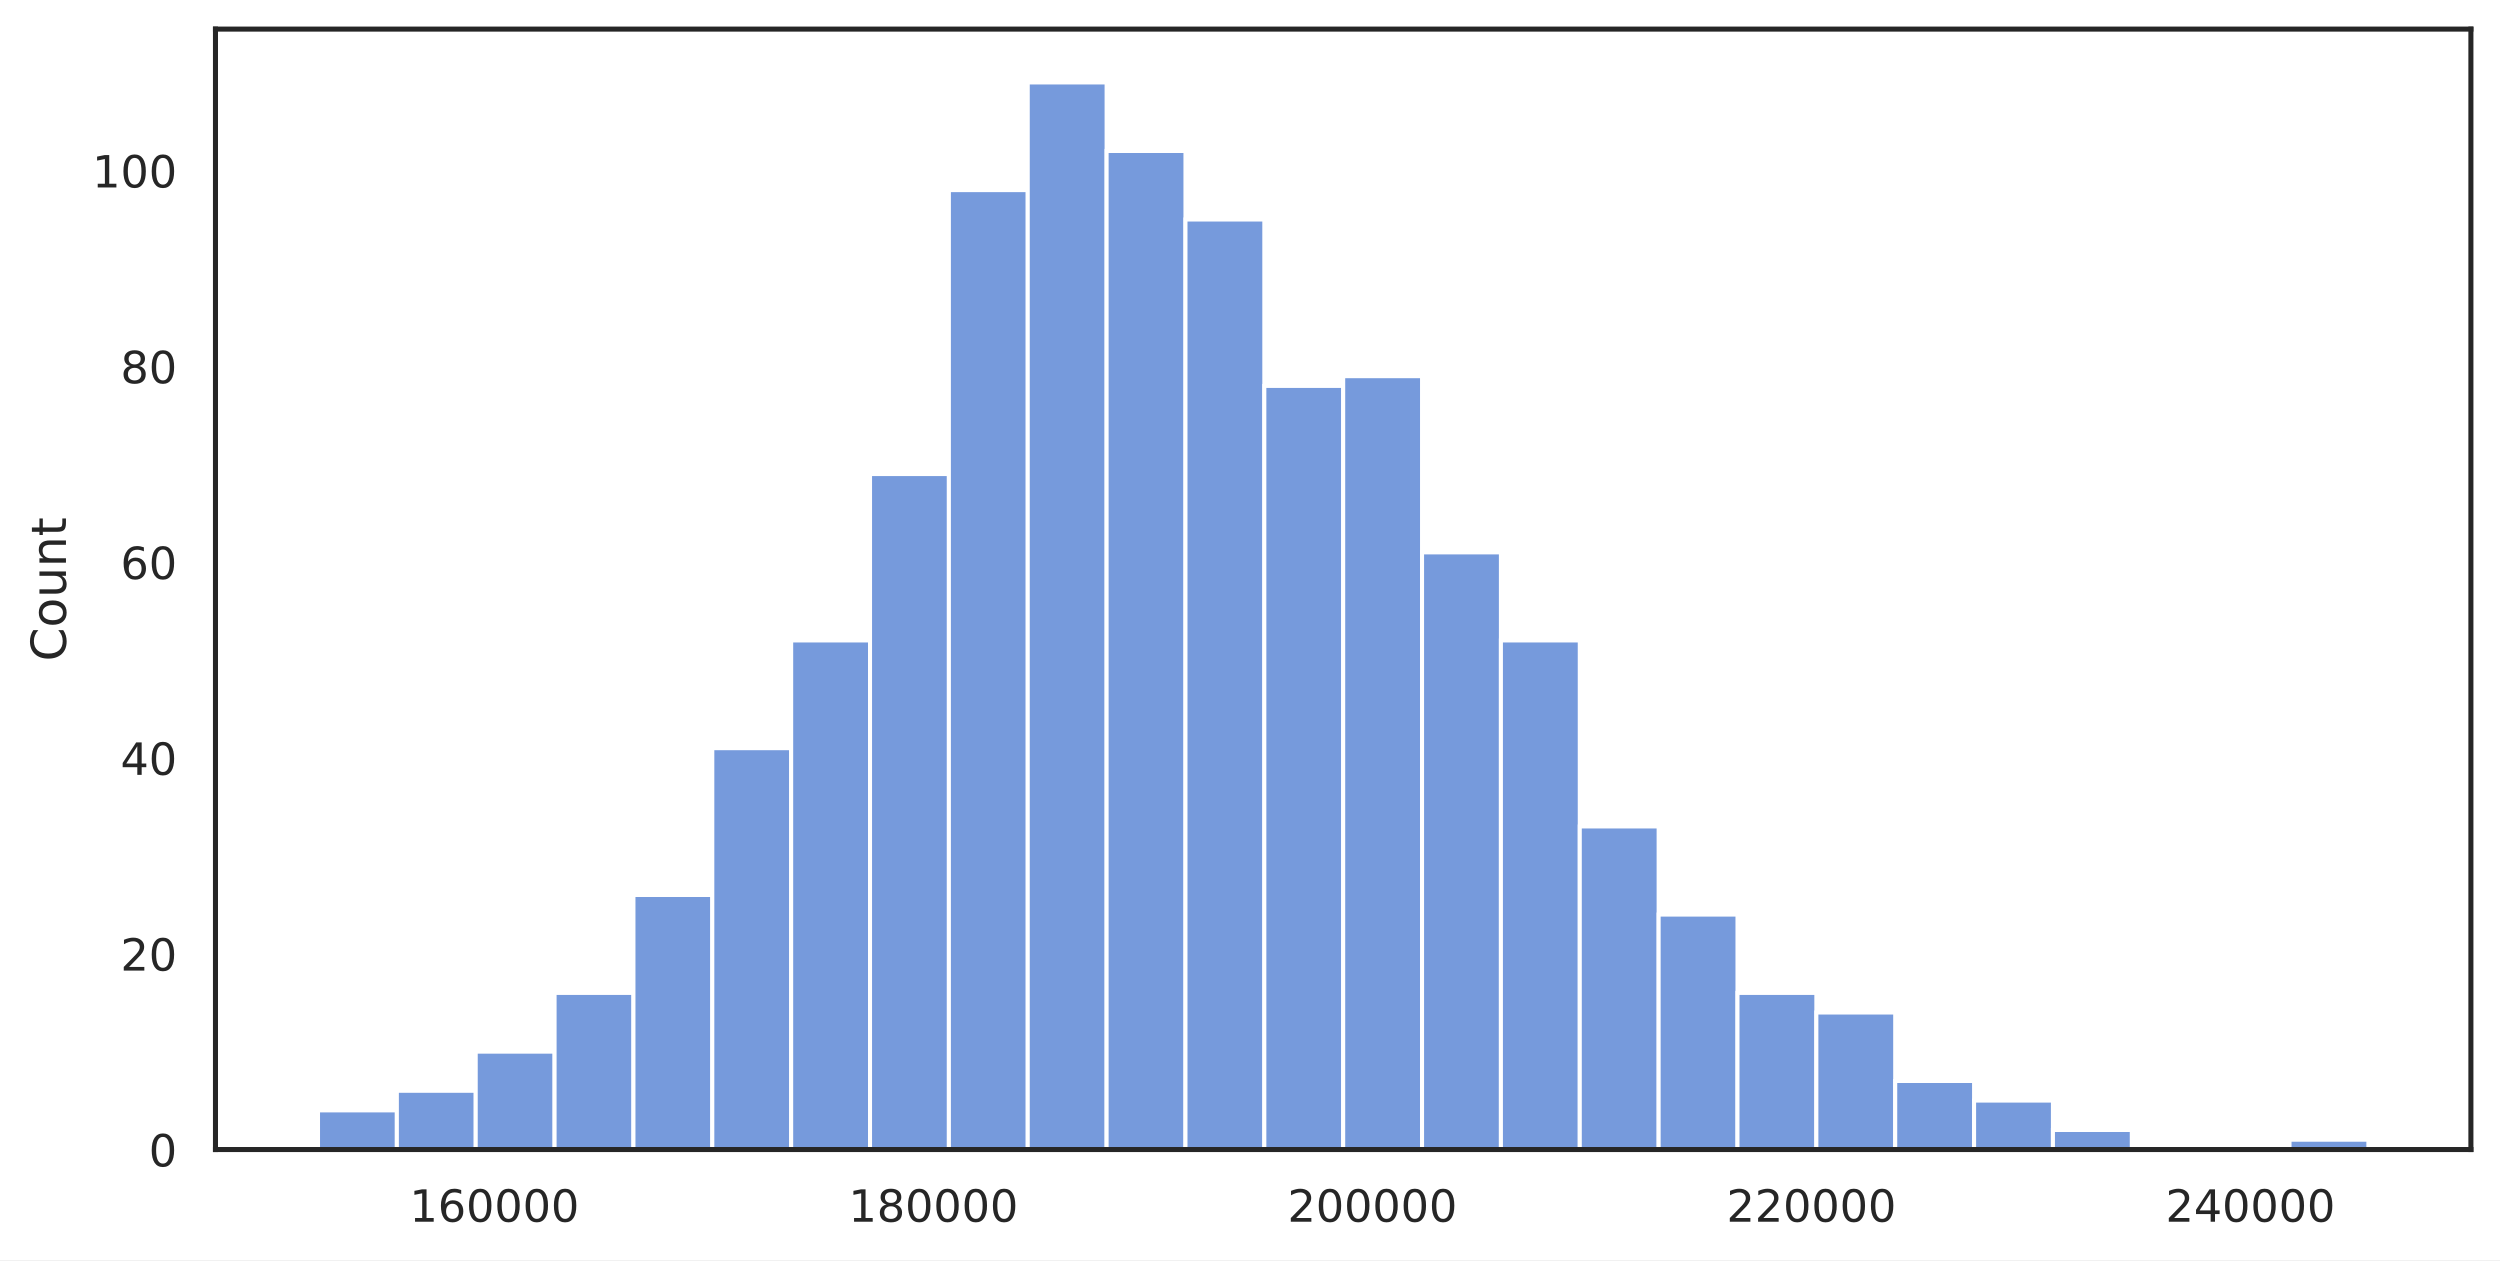
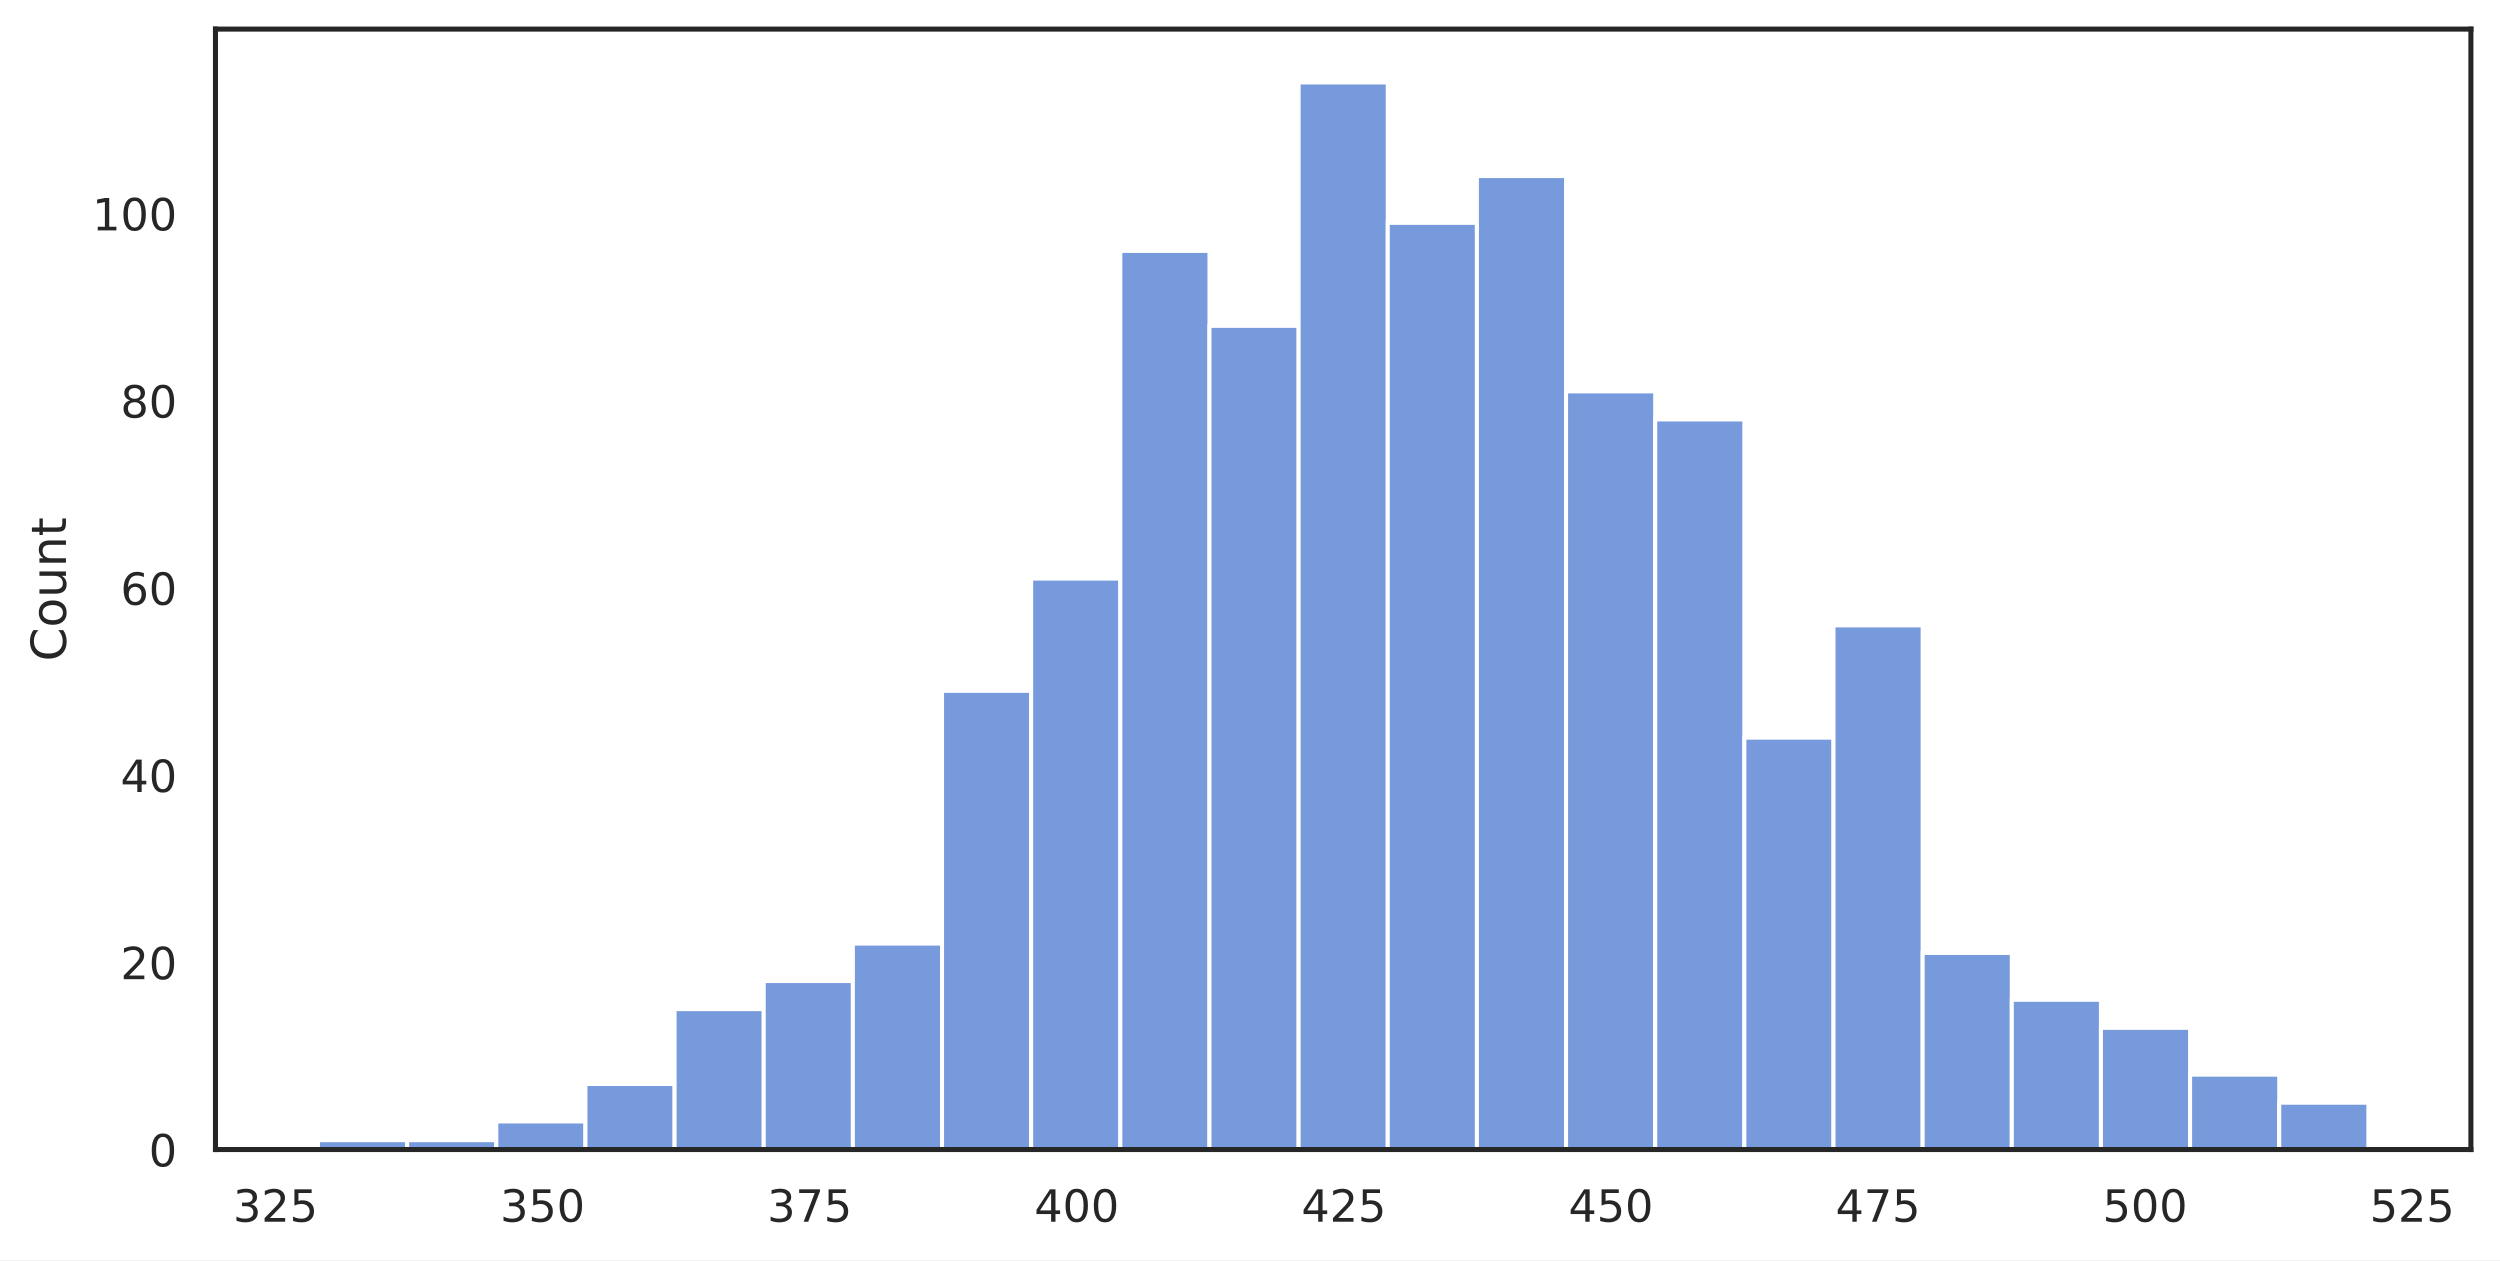
<svg xmlns="http://www.w3.org/2000/svg" xmlns:xlink="http://www.w3.org/1999/xlink" width="618.51pt" height="311.746pt" viewBox="0 0 618.51 311.746" version="1.1">
  <defs>
    <style type="text/css">*{stroke-linejoin: round; stroke-linecap: butt}</style>
  </defs>
  <g id="figure_1">
    <g id="patch_1">
      <path d="M 0 311.746  L 618.51 311.746  L 618.51 0  L 0 0  z " style="fill: #ffffff" />
    </g>
    <g id="axes_1">
      <g id="patch_2">
        <path d="M 53.31 284.4  L 611.31 284.4  L 611.31 7.2  L 53.31 7.2  z " style="fill: #ffffff" />
      </g>
      <g id="matplotlib.axis_1">
        <g id="xtick_1">
          <g id="text_1">
-             <g style="fill: #262626" transform="translate(101.3177 302.2583) scale(0.11 -0.11)">
-               <defs>
-                 <path id="DejaVuSans-31" d="M 794 531  L 1825 531  L 1825 4091  L 703 3866  L 703 4441  L 1819 4666  L 2450 4666  L 2450 531  L 3481 531  L 3481 0  L 794 0  L 794 531  z " transform="scale(0.015625)" />
-                 <path id="DejaVuSans-36" d="M 2113 2584  Q 1688 2584 1439 2293  Q 1191 2003 1191 1497  Q 1191 994 1439 701  Q 1688 409 2113 409  Q 2538 409 2786 701  Q 3034 994 3034 1497  Q 3034 2003 2786 2293  Q 2538 2584 2113 2584  z M 3366 4563  L 3366 3988  Q 3128 4100 2886 4159  Q 2644 4219 2406 4219  Q 1781 4219 1451 3797  Q 1122 3375 1075 2522  Q 1259 2794 1537 2939  Q 1816 3084 2150 3084  Q 2853 3084 3261 2657  Q 3669 2231 3669 1497  Q 3669 778 3244 343  Q 2819 -91 2113 -91  Q 1303 -91 875 529  Q 447 1150 447 2328  Q 447 3434 972 4092  Q 1497 4750 2381 4750  Q 2619 4750 2861 4703  Q 3103 4656 3366 4563  z " transform="scale(0.015625)" />
-                 <path id="DejaVuSans-30" d="M 2034 4250  Q 1547 4250 1301 3770  Q 1056 3291 1056 2328  Q 1056 1369 1301 889  Q 1547 409 2034 409  Q 2525 409 2770 889  Q 3016 1369 3016 2328  Q 3016 3291 2770 3770  Q 2525 4250 2034 4250  z M 2034 4750  Q 2819 4750 3233 4129  Q 3647 3509 3647 2328  Q 3647 1150 3233 529  Q 2819 -91 2034 -91  Q 1250 -91 836 529  Q 422 1150 422 2328  Q 422 3509 836 4129  Q 1250 4750 2034 4750  z " transform="scale(0.015625)" />
-               </defs>
-               <use xlink:href="#DejaVuSans-31" />
-               <use xlink:href="#DejaVuSans-36" transform="translate(63.62305 0)" />
-               <use xlink:href="#DejaVuSans-30" transform="translate(127.2461 0)" />
-               <use xlink:href="#DejaVuSans-30" transform="translate(190.8691 0)" />
-               <use xlink:href="#DejaVuSans-30" transform="translate(254.4922 0)" />
-               <use xlink:href="#DejaVuSans-30" transform="translate(318.1152 0)" />
+             <g style="fill: #262626" transform="translate(57.65579 302.2583) scale(0.11 -0.11)">
+               <defs>
+                 <path id="DejaVuSans-33" d="M 2597 2516  Q 3050 2419 3304 2112  Q 3559 1806 3559 1356  Q 3559 666 3084 287  Q 2609 -91 1734 -91  Q 1441 -91 1130 -33  Q 819 25 488 141  L 488 750  Q 750 597 1062 519  Q 1375 441 1716 441  Q 2309 441 2620 675  Q 2931 909 2931 1356  Q 2931 1769 2642 2001  Q 2353 2234 1838 2234  L 1294 2234  L 1294 2753  L 1863 2753  Q 2328 2753 2575 2939  Q 2822 3125 2822 3475  Q 2822 3834 2567 4026  Q 2313 4219 1838 4219  Q 1578 4219 1281 4162  Q 984 4106 628 3988  L 628 4550  Q 988 4650 1302 4700  Q 1616 4750 1894 4750  Q 2613 4750 3031 4423  Q 3450 4097 3450 3541  Q 3450 3153 3228 2886  Q 3006 2619 2597 2516  z " transform="scale(0.015625)" />
+                 <path id="DejaVuSans-32" d="M 1228 531  L 3431 531  L 3431 0  L 469 0  L 469 531  Q 828 903 1448 1529  Q 2069 2156 2228 2338  Q 2531 2678 2651 2914  Q 2772 3150 2772 3378  Q 2772 3750 2511 3984  Q 2250 4219 1831 4219  Q 1534 4219 1204 4116  Q 875 4013 500 3803  L 500 4441  Q 881 4594 1212 4672  Q 1544 4750 1819 4750  Q 2544 4750 2975 4387  Q 3406 4025 3406 3419  Q 3406 3131 3298 2873  Q 3191 2616 2906 2266  Q 2828 2175 2409 1742  Q 1991 1309 1228 531  z " transform="scale(0.015625)" />
+                 <path id="DejaVuSans-35" d="M 691 4666  L 3169 4666  L 3169 4134  L 1269 4134  L 1269 2991  Q 1406 3038 1543 3061  Q 1681 3084 1819 3084  Q 2600 3084 3056 2656  Q 3513 2228 3513 1497  Q 3513 744 3044 326  Q 2575 -91 1722 -91  Q 1428 -91 1123 -41  Q 819 9 494 109  L 494 744  Q 775 591 1075 516  Q 1375 441 1709 441  Q 2250 441 2565 725  Q 2881 1009 2881 1497  Q 2881 1984 2565 2268  Q 2250 2553 1709 2553  Q 1456 2553 1204 2497  Q 953 2441 691 2322  L 691 4666  z " transform="scale(0.015625)" />
+               </defs>
+               <use xlink:href="#DejaVuSans-33" />
+               <use xlink:href="#DejaVuSans-32" transform="translate(63.62305 0)" />
+               <use xlink:href="#DejaVuSans-35" transform="translate(127.2461 0)" />
            </g>
          </g>
        </g>
        <g id="xtick_2">
          <g id="text_2">
-             <g style="fill: #262626" transform="translate(209.9298 302.2583) scale(0.11 -0.11)">
-               <defs>
-                 <path id="DejaVuSans-38" d="M 2034 2216  Q 1584 2216 1326 1975  Q 1069 1734 1069 1313  Q 1069 891 1326 650  Q 1584 409 2034 409  Q 2484 409 2743 651  Q 3003 894 3003 1313  Q 3003 1734 2745 1975  Q 2488 2216 2034 2216  z M 1403 2484  Q 997 2584 770 2862  Q 544 3141 544 3541  Q 544 4100 942 4425  Q 1341 4750 2034 4750  Q 2731 4750 3128 4425  Q 3525 4100 3525 3541  Q 3525 3141 3298 2862  Q 3072 2584 2669 2484  Q 3125 2378 3379 2068  Q 3634 1759 3634 1313  Q 3634 634 3220 271  Q 2806 -91 2034 -91  Q 1263 -91 848 271  Q 434 634 434 1313  Q 434 1759 690 2068  Q 947 2378 1403 2484  z M 1172 3481  Q 1172 3119 1398 2916  Q 1625 2713 2034 2713  Q 2441 2713 2670 2916  Q 2900 3119 2900 3481  Q 2900 3844 2670 4047  Q 2441 4250 2034 4250  Q 1625 4250 1398 4047  Q 1172 3844 1172 3481  z " transform="scale(0.015625)" />
-               </defs>
-               <use xlink:href="#DejaVuSans-31" />
-               <use xlink:href="#DejaVuSans-38" transform="translate(63.62305 0)" />
-               <use xlink:href="#DejaVuSans-30" transform="translate(127.2461 0)" />
-               <use xlink:href="#DejaVuSans-30" transform="translate(190.8691 0)" />
-               <use xlink:href="#DejaVuSans-30" transform="translate(254.4922 0)" />
-               <use xlink:href="#DejaVuSans-30" transform="translate(318.1152 0)" />
+             <g style="fill: #262626" transform="translate(123.7345 302.2583) scale(0.11 -0.11)">
+               <defs>
+                 <path id="DejaVuSans-30" d="M 2034 4250  Q 1547 4250 1301 3770  Q 1056 3291 1056 2328  Q 1056 1369 1301 889  Q 1547 409 2034 409  Q 2525 409 2770 889  Q 3016 1369 3016 2328  Q 3016 3291 2770 3770  Q 2525 4250 2034 4250  z M 2034 4750  Q 2819 4750 3233 4129  Q 3647 3509 3647 2328  Q 3647 1150 3233 529  Q 2819 -91 2034 -91  Q 1250 -91 836 529  Q 422 1150 422 2328  Q 422 3509 836 4129  Q 1250 4750 2034 4750  z " transform="scale(0.015625)" />
+               </defs>
+               <use xlink:href="#DejaVuSans-33" />
+               <use xlink:href="#DejaVuSans-35" transform="translate(63.62305 0)" />
+               <use xlink:href="#DejaVuSans-30" transform="translate(127.2461 0)" />
            </g>
          </g>
        </g>
        <g id="xtick_3">
          <g id="text_3">
-             <g style="fill: #262626" transform="translate(318.5419 302.2583) scale(0.11 -0.11)">
-               <defs>
-                 <path id="DejaVuSans-32" d="M 1228 531  L 3431 531  L 3431 0  L 469 0  L 469 531  Q 828 903 1448 1529  Q 2069 2156 2228 2338  Q 2531 2678 2651 2914  Q 2772 3150 2772 3378  Q 2772 3750 2511 3984  Q 2250 4219 1831 4219  Q 1534 4219 1204 4116  Q 875 4013 500 3803  L 500 4441  Q 881 4594 1212 4672  Q 1544 4750 1819 4750  Q 2544 4750 2975 4387  Q 3406 4025 3406 3419  Q 3406 3131 3298 2873  Q 3191 2616 2906 2266  Q 2828 2175 2409 1742  Q 1991 1309 1228 531  z " transform="scale(0.015625)" />
-               </defs>
-               <use xlink:href="#DejaVuSans-32" />
-               <use xlink:href="#DejaVuSans-30" transform="translate(63.62305 0)" />
-               <use xlink:href="#DejaVuSans-30" transform="translate(127.2461 0)" />
-               <use xlink:href="#DejaVuSans-30" transform="translate(190.8691 0)" />
-               <use xlink:href="#DejaVuSans-30" transform="translate(254.4922 0)" />
-               <use xlink:href="#DejaVuSans-30" transform="translate(318.1152 0)" />
+             <g style="fill: #262626" transform="translate(189.8131 302.2583) scale(0.11 -0.11)">
+               <defs>
+                 <path id="DejaVuSans-37" d="M 525 4666  L 3525 4666  L 3525 4397  L 1831 0  L 1172 0  L 2766 4134  L 525 4134  L 525 4666  z " transform="scale(0.015625)" />
+               </defs>
+               <use xlink:href="#DejaVuSans-33" />
+               <use xlink:href="#DejaVuSans-37" transform="translate(63.62305 0)" />
+               <use xlink:href="#DejaVuSans-35" transform="translate(127.2461 0)" />
            </g>
          </g>
        </g>
        <g id="xtick_4">
          <g id="text_4">
-             <g style="fill: #262626" transform="translate(427.154 302.2583) scale(0.11 -0.11)">
-               <use xlink:href="#DejaVuSans-32" />
-               <use xlink:href="#DejaVuSans-32" transform="translate(63.62305 0)" />
-               <use xlink:href="#DejaVuSans-30" transform="translate(127.2461 0)" />
-               <use xlink:href="#DejaVuSans-30" transform="translate(190.8691 0)" />
-               <use xlink:href="#DejaVuSans-30" transform="translate(254.4922 0)" />
-               <use xlink:href="#DejaVuSans-30" transform="translate(318.1152 0)" />
+             <g style="fill: #262626" transform="translate(255.8918 302.2583) scale(0.11 -0.11)">
+               <defs>
+                 <path id="DejaVuSans-34" d="M 2419 4116  L 825 1625  L 2419 1625  L 2419 4116  z M 2253 4666  L 3047 4666  L 3047 1625  L 3713 1625  L 3713 1100  L 3047 1100  L 3047 0  L 2419 0  L 2419 1100  L 313 1100  L 313 1709  L 2253 4666  z " transform="scale(0.015625)" />
+               </defs>
+               <use xlink:href="#DejaVuSans-34" />
+               <use xlink:href="#DejaVuSans-30" transform="translate(63.62305 0)" />
+               <use xlink:href="#DejaVuSans-30" transform="translate(127.2461 0)" />
            </g>
          </g>
        </g>
        <g id="xtick_5">
          <g id="text_5">
-             <g style="fill: #262626" transform="translate(535.766 302.2583) scale(0.11 -0.11)">
-               <defs>
-                 <path id="DejaVuSans-34" d="M 2419 4116  L 825 1625  L 2419 1625  L 2419 4116  z M 2253 4666  L 3047 4666  L 3047 1625  L 3713 1625  L 3713 1100  L 3047 1100  L 3047 0  L 2419 0  L 2419 1100  L 313 1100  L 313 1709  L 2253 4666  z " transform="scale(0.015625)" />
-               </defs>
-               <use xlink:href="#DejaVuSans-32" />
-               <use xlink:href="#DejaVuSans-34" transform="translate(63.62305 0)" />
-               <use xlink:href="#DejaVuSans-30" transform="translate(127.2461 0)" />
-               <use xlink:href="#DejaVuSans-30" transform="translate(190.8691 0)" />
-               <use xlink:href="#DejaVuSans-30" transform="translate(254.4922 0)" />
-               <use xlink:href="#DejaVuSans-30" transform="translate(318.1152 0)" />
+             <g style="fill: #262626" transform="translate(321.9705 302.2583) scale(0.11 -0.11)">
+               <use xlink:href="#DejaVuSans-34" />
+               <use xlink:href="#DejaVuSans-32" transform="translate(63.62305 0)" />
+               <use xlink:href="#DejaVuSans-35" transform="translate(127.2461 0)" />
+             </g>
+           </g>
+         </g>
+         <g id="xtick_6">
+           <g id="text_6">
+             <g style="fill: #262626" transform="translate(388.0491 302.2583) scale(0.11 -0.11)">
+               <use xlink:href="#DejaVuSans-34" />
+               <use xlink:href="#DejaVuSans-35" transform="translate(63.62305 0)" />
+               <use xlink:href="#DejaVuSans-30" transform="translate(127.2461 0)" />
+             </g>
+           </g>
+         </g>
+         <g id="xtick_7">
+           <g id="text_7">
+             <g style="fill: #262626" transform="translate(454.1278 302.2583) scale(0.11 -0.11)">
+               <use xlink:href="#DejaVuSans-34" />
+               <use xlink:href="#DejaVuSans-37" transform="translate(63.62305 0)" />
+               <use xlink:href="#DejaVuSans-35" transform="translate(127.2461 0)" />
+             </g>
+           </g>
+         </g>
+         <g id="xtick_8">
+           <g id="text_8">
+             <g style="fill: #262626" transform="translate(520.2065 302.2583) scale(0.11 -0.11)">
+               <use xlink:href="#DejaVuSans-35" />
+               <use xlink:href="#DejaVuSans-30" transform="translate(63.62305 0)" />
+               <use xlink:href="#DejaVuSans-30" transform="translate(127.2461 0)" />
+             </g>
+           </g>
+         </g>
+         <g id="xtick_9">
+           <g id="text_9">
+             <g style="fill: #262626" transform="translate(586.2851 302.2583) scale(0.11 -0.11)">
+               <use xlink:href="#DejaVuSans-35" />
+               <use xlink:href="#DejaVuSans-32" transform="translate(63.62305 0)" />
+               <use xlink:href="#DejaVuSans-35" transform="translate(127.2461 0)" />
            </g>
          </g>
        </g>
      </g>
      <g id="matplotlib.axis_2">
        <g id="ytick_1">
-           <g id="text_6">
+           <g id="text_10">
            <g style="fill: #262626" transform="translate(36.81125 288.5791) scale(0.11 -0.11)">
              <use xlink:href="#DejaVuSans-30" />
            </g>
          </g>
        </g>
        <g id="ytick_2">
-           <g id="text_7">
-             <g style="fill: #262626" transform="translate(29.8125 240.1388) scale(0.11 -0.11)">
+           <g id="text_11">
+             <g style="fill: #262626" transform="translate(29.8125 242.2634) scale(0.11 -0.11)">
              <use xlink:href="#DejaVuSans-32" />
              <use xlink:href="#DejaVuSans-30" transform="translate(63.62305 0)" />
            </g>
          </g>
        </g>
        <g id="ytick_3">
-           <g id="text_8">
-             <g style="fill: #262626" transform="translate(29.8125 191.6984) scale(0.11 -0.11)">
+           <g id="text_12">
+             <g style="fill: #262626" transform="translate(29.8125 195.9476) scale(0.11 -0.11)">
              <use xlink:href="#DejaVuSans-34" />
              <use xlink:href="#DejaVuSans-30" transform="translate(63.62305 0)" />
            </g>
          </g>
        </g>
        <g id="ytick_4">
-           <g id="text_9">
-             <g style="fill: #262626" transform="translate(29.8125 143.258) scale(0.11 -0.11)">
+           <g id="text_13">
+             <g style="fill: #262626" transform="translate(29.8125 149.6318) scale(0.11 -0.11)">
+               <defs>
+                 <path id="DejaVuSans-36" d="M 2113 2584  Q 1688 2584 1439 2293  Q 1191 2003 1191 1497  Q 1191 994 1439 701  Q 1688 409 2113 409  Q 2538 409 2786 701  Q 3034 994 3034 1497  Q 3034 2003 2786 2293  Q 2538 2584 2113 2584  z M 3366 4563  L 3366 3988  Q 3128 4100 2886 4159  Q 2644 4219 2406 4219  Q 1781 4219 1451 3797  Q 1122 3375 1075 2522  Q 1259 2794 1537 2939  Q 1816 3084 2150 3084  Q 2853 3084 3261 2657  Q 3669 2231 3669 1497  Q 3669 778 3244 343  Q 2819 -91 2113 -91  Q 1303 -91 875 529  Q 447 1150 447 2328  Q 447 3434 972 4092  Q 1497 4750 2381 4750  Q 2619 4750 2861 4703  Q 3103 4656 3366 4563  z " transform="scale(0.015625)" />
+               </defs>
              <use xlink:href="#DejaVuSans-36" />
              <use xlink:href="#DejaVuSans-30" transform="translate(63.62305 0)" />
            </g>
          </g>
        </g>
        <g id="ytick_5">
-           <g id="text_10">
-             <g style="fill: #262626" transform="translate(29.8125 94.81767) scale(0.11 -0.11)">
+           <g id="text_14">
+             <g style="fill: #262626" transform="translate(29.8125 103.316) scale(0.11 -0.11)">
+               <defs>
+                 <path id="DejaVuSans-38" d="M 2034 2216  Q 1584 2216 1326 1975  Q 1069 1734 1069 1313  Q 1069 891 1326 650  Q 1584 409 2034 409  Q 2484 409 2743 651  Q 3003 894 3003 1313  Q 3003 1734 2745 1975  Q 2488 2216 2034 2216  z M 1403 2484  Q 997 2584 770 2862  Q 544 3141 544 3541  Q 544 4100 942 4425  Q 1341 4750 2034 4750  Q 2731 4750 3128 4425  Q 3525 4100 3525 3541  Q 3525 3141 3298 2862  Q 3072 2584 2669 2484  Q 3125 2378 3379 2068  Q 3634 1759 3634 1313  Q 3634 634 3220 271  Q 2806 -91 2034 -91  Q 1263 -91 848 271  Q 434 634 434 1313  Q 434 1759 690 2068  Q 947 2378 1403 2484  z M 1172 3481  Q 1172 3119 1398 2916  Q 1625 2713 2034 2713  Q 2441 2713 2670 2916  Q 2900 3119 2900 3481  Q 2900 3844 2670 4047  Q 2441 4250 2034 4250  Q 1625 4250 1398 4047  Q 1172 3844 1172 3481  z " transform="scale(0.015625)" />
+               </defs>
              <use xlink:href="#DejaVuSans-38" />
              <use xlink:href="#DejaVuSans-30" transform="translate(63.62305 0)" />
            </g>
          </g>
        </g>
        <g id="ytick_6">
-           <g id="text_11">
-             <g style="fill: #262626" transform="translate(22.81375 46.37731) scale(0.11 -0.11)">
+           <g id="text_15">
+             <g style="fill: #262626" transform="translate(22.81375 57.00019) scale(0.11 -0.11)">
+               <defs>
+                 <path id="DejaVuSans-31" d="M 794 531  L 1825 531  L 1825 4091  L 703 3866  L 703 4441  L 1819 4666  L 2450 4666  L 2450 531  L 3481 531  L 3481 0  L 794 0  L 794 531  z " transform="scale(0.015625)" />
+               </defs>
              <use xlink:href="#DejaVuSans-31" />
              <use xlink:href="#DejaVuSans-30" transform="translate(63.62305 0)" />
              <use xlink:href="#DejaVuSans-30" transform="translate(127.2461 0)" />
            </g>
          </g>
        </g>
-         <g id="text_12">
+         <g id="text_16">
          <g style="fill: #262626" transform="translate(16.31812 163.6181) rotate(-90) scale(0.12 -0.12)">
            <defs>
              <path id="DejaVuSans-43" d="M 4122 4306  L 4122 3641  Q 3803 3938 3442 4084  Q 3081 4231 2675 4231  Q 1875 4231 1450 3742  Q 1025 3253 1025 2328  Q 1025 1406 1450 917  Q 1875 428 2675 428  Q 3081 428 3442 575  Q 3803 722 4122 1019  L 4122 359  Q 3791 134 3420 21  Q 3050 -91 2638 -91  Q 1578 -91 968 557  Q 359 1206 359 2328  Q 359 3453 968 4101  Q 1578 4750 2638 4750  Q 3056 4750 3426 4639  Q 3797 4528 4122 4306  z " transform="scale(0.015625)" />
              <path id="DejaVuSans-6f" d="M 1959 3097  Q 1497 3097 1228 2736  Q 959 2375 959 1747  Q 959 1119 1226 758  Q 1494 397 1959 397  Q 2419 397 2687 759  Q 2956 1122 2956 1747  Q 2956 2369 2687 2733  Q 2419 3097 1959 3097  z M 1959 3584  Q 2709 3584 3137 3096  Q 3566 2609 3566 1747  Q 3566 888 3137 398  Q 2709 -91 1959 -91  Q 1206 -91 779 398  Q 353 888 353 1747  Q 353 2609 779 3096  Q 1206 3584 1959 3584  z " transform="scale(0.015625)" />
              <path id="DejaVuSans-75" d="M 544 1381  L 544 3500  L 1119 3500  L 1119 1403  Q 1119 906 1312 657  Q 1506 409 1894 409  Q 2359 409 2629 706  Q 2900 1003 2900 1516  L 2900 3500  L 3475 3500  L 3475 0  L 2900 0  L 2900 538  Q 2691 219 2414 64  Q 2138 -91 1772 -91  Q 1169 -91 856 284  Q 544 659 544 1381  z M 1991 3584  L 1991 3584  z " transform="scale(0.015625)" />
              <path id="DejaVuSans-6e" d="M 3513 2113  L 3513 0  L 2938 0  L 2938 2094  Q 2938 2591 2744 2837  Q 2550 3084 2163 3084  Q 1697 3084 1428 2787  Q 1159 2491 1159 1978  L 1159 0  L 581 0  L 581 3500  L 1159 3500  L 1159 2956  Q 1366 3272 1645 3428  Q 1925 3584 2291 3584  Q 2894 3584 3203 3211  Q 3513 2838 3513 2113  z " transform="scale(0.015625)" />
              <path id="DejaVuSans-74" d="M 1172 4494  L 1172 3500  L 2356 3500  L 2356 3053  L 1172 3053  L 1172 1153  Q 1172 725 1289 603  Q 1406 481 1766 481  L 2356 481  L 2356 0  L 1766 0  Q 1100 0 847 248  Q 594 497 594 1153  L 594 3053  L 172 3053  L 172 3500  L 594 3500  L 594 4494  L 1172 4494  z " transform="scale(0.015625)" />
            </defs>
            <use xlink:href="#DejaVuSans-43" />
            <use xlink:href="#DejaVuSans-6f" transform="translate(69.82422 0)" />
            <use xlink:href="#DejaVuSans-75" transform="translate(131.0059 0)" />
            <use xlink:href="#DejaVuSans-6e" transform="translate(194.3848 0)" />
            <use xlink:href="#DejaVuSans-74" transform="translate(257.7637 0)" />
          </g>
        </g>
      </g>
      <g id="patch_3">
-         <path d="M 78.674 284.4  L 98.184 284.4  L 98.184 274.712  L 78.674 274.712  z " clip-path="url(#p2aa4d6bc9f)" style="fill: #4878d0; fill-opacity: 0.75; stroke: #ffffff; stroke-linejoin: miter" />
+         <path d="M 78.674 284.4  L 100.729 284.4  L 100.729 282.084  L 78.674 282.084  z " clip-path="url(#p3b33b120e8)" style="fill: #4878d0; fill-opacity: 0.75; stroke: #ffffff; stroke-linejoin: miter" />
      </g>
      <g id="patch_4">
-         <path d="M 98.184 284.4  L 117.695 284.4  L 117.695 269.868  L 98.184 269.868  z " clip-path="url(#p2aa4d6bc9f)" style="fill: #4878d0; fill-opacity: 0.75; stroke: #ffffff; stroke-linejoin: miter" />
+         <path d="M 100.729 284.4  L 122.784 284.4  L 122.784 282.084  L 100.729 282.084  z " clip-path="url(#p3b33b120e8)" style="fill: #4878d0; fill-opacity: 0.75; stroke: #ffffff; stroke-linejoin: miter" />
      </g>
      <g id="patch_5">
-         <path d="M 117.695 284.4  L 137.205 284.4  L 137.205 260.18  L 117.695 260.18  z " clip-path="url(#p2aa4d6bc9f)" style="fill: #4878d0; fill-opacity: 0.75; stroke: #ffffff; stroke-linejoin: miter" />
+         <path d="M 122.784 284.4  L 144.84 284.4  L 144.84 277.453  L 122.784 277.453  z " clip-path="url(#p3b33b120e8)" style="fill: #4878d0; fill-opacity: 0.75; stroke: #ffffff; stroke-linejoin: miter" />
      </g>
      <g id="patch_6">
-         <path d="M 137.205 284.4  L 156.716 284.4  L 156.716 245.648  L 137.205 245.648  z " clip-path="url(#p2aa4d6bc9f)" style="fill: #4878d0; fill-opacity: 0.75; stroke: #ffffff; stroke-linejoin: miter" />
+         <path d="M 144.84 284.4  L 166.895 284.4  L 166.895 268.189  L 144.84 268.189  z " clip-path="url(#p3b33b120e8)" style="fill: #4878d0; fill-opacity: 0.75; stroke: #ffffff; stroke-linejoin: miter" />
      </g>
      <g id="patch_7">
-         <path d="M 156.716 284.4  L 176.226 284.4  L 176.226 221.428  L 156.716 221.428  z " clip-path="url(#p2aa4d6bc9f)" style="fill: #4878d0; fill-opacity: 0.75; stroke: #ffffff; stroke-linejoin: miter" />
+         <path d="M 166.895 284.4  L 188.95 284.4  L 188.95 249.663  L 166.895 249.663  z " clip-path="url(#p3b33b120e8)" style="fill: #4878d0; fill-opacity: 0.75; stroke: #ffffff; stroke-linejoin: miter" />
      </g>
      <g id="patch_8">
-         <path d="M 176.226 284.4  L 195.737 284.4  L 195.737 185.097  L 176.226 185.097  z " clip-path="url(#p2aa4d6bc9f)" style="fill: #4878d0; fill-opacity: 0.75; stroke: #ffffff; stroke-linejoin: miter" />
+         <path d="M 188.95 284.4  L 211.006 284.4  L 211.006 242.716  L 188.95 242.716  z " clip-path="url(#p3b33b120e8)" style="fill: #4878d0; fill-opacity: 0.75; stroke: #ffffff; stroke-linejoin: miter" />
      </g>
      <g id="patch_9">
-         <path d="M 195.737 284.4  L 215.247 284.4  L 215.247 158.455  L 195.737 158.455  z " clip-path="url(#p2aa4d6bc9f)" style="fill: #4878d0; fill-opacity: 0.75; stroke: #ffffff; stroke-linejoin: miter" />
+         <path d="M 211.006 284.4  L 233.061 284.4  L 233.061 233.453  L 211.006 233.453  z " clip-path="url(#p3b33b120e8)" style="fill: #4878d0; fill-opacity: 0.75; stroke: #ffffff; stroke-linejoin: miter" />
      </g>
      <g id="patch_10">
-         <path d="M 215.247 284.4  L 234.758 284.4  L 234.758 117.281  L 215.247 117.281  z " clip-path="url(#p2aa4d6bc9f)" style="fill: #4878d0; fill-opacity: 0.75; stroke: #ffffff; stroke-linejoin: miter" />
+         <path d="M 233.061 284.4  L 255.116 284.4  L 255.116 170.926  L 233.061 170.926  z " clip-path="url(#p3b33b120e8)" style="fill: #4878d0; fill-opacity: 0.75; stroke: #ffffff; stroke-linejoin: miter" />
      </g>
      <g id="patch_11">
-         <path d="M 234.758 284.4  L 254.268 284.4  L 254.268 47.042  L 234.758 47.042  z " clip-path="url(#p2aa4d6bc9f)" style="fill: #4878d0; fill-opacity: 0.75; stroke: #ffffff; stroke-linejoin: miter" />
+         <path d="M 255.116 284.4  L 277.172 284.4  L 277.172 143.137  L 255.116 143.137  z " clip-path="url(#p3b33b120e8)" style="fill: #4878d0; fill-opacity: 0.75; stroke: #ffffff; stroke-linejoin: miter" />
      </g>
      <g id="patch_12">
-         <path d="M 254.268 284.4  L 273.779 284.4  L 273.779 20.4  L 254.268 20.4  z " clip-path="url(#p2aa4d6bc9f)" style="fill: #4878d0; fill-opacity: 0.75; stroke: #ffffff; stroke-linejoin: miter" />
+         <path d="M 277.172 284.4  L 299.227 284.4  L 299.227 62.084  L 277.172 62.084  z " clip-path="url(#p3b33b120e8)" style="fill: #4878d0; fill-opacity: 0.75; stroke: #ffffff; stroke-linejoin: miter" />
      </g>
      <g id="patch_13">
-         <path d="M 273.779 284.4  L 293.289 284.4  L 293.289 37.354  L 273.779 37.354  z " clip-path="url(#p2aa4d6bc9f)" style="fill: #4878d0; fill-opacity: 0.75; stroke: #ffffff; stroke-linejoin: miter" />
+         <path d="M 299.227 284.4  L 321.282 284.4  L 321.282 80.611  L 299.227 80.611  z " clip-path="url(#p3b33b120e8)" style="fill: #4878d0; fill-opacity: 0.75; stroke: #ffffff; stroke-linejoin: miter" />
      </g>
      <g id="patch_14">
-         <path d="M 293.289 284.4  L 312.8 284.4  L 312.8 54.308  L 293.289 54.308  z " clip-path="url(#p2aa4d6bc9f)" style="fill: #4878d0; fill-opacity: 0.75; stroke: #ffffff; stroke-linejoin: miter" />
+         <path d="M 321.282 284.4  L 343.338 284.4  L 343.338 20.4  L 321.282 20.4  z " clip-path="url(#p3b33b120e8)" style="fill: #4878d0; fill-opacity: 0.75; stroke: #ffffff; stroke-linejoin: miter" />
      </g>
      <g id="patch_15">
-         <path d="M 312.8 284.4  L 332.31 284.4  L 332.31 95.483  L 312.8 95.483  z " clip-path="url(#p2aa4d6bc9f)" style="fill: #4878d0; fill-opacity: 0.75; stroke: #ffffff; stroke-linejoin: miter" />
+         <path d="M 343.338 284.4  L 365.393 284.4  L 365.393 55.137  L 343.338 55.137  z " clip-path="url(#p3b33b120e8)" style="fill: #4878d0; fill-opacity: 0.75; stroke: #ffffff; stroke-linejoin: miter" />
      </g>
      <g id="patch_16">
-         <path d="M 332.31 284.4  L 351.82 284.4  L 351.82 93.061  L 332.31 93.061  z " clip-path="url(#p2aa4d6bc9f)" style="fill: #4878d0; fill-opacity: 0.75; stroke: #ffffff; stroke-linejoin: miter" />
+         <path d="M 365.393 284.4  L 387.448 284.4  L 387.448 43.558  L 365.393 43.558  z " clip-path="url(#p3b33b120e8)" style="fill: #4878d0; fill-opacity: 0.75; stroke: #ffffff; stroke-linejoin: miter" />
      </g>
      <g id="patch_17">
-         <path d="M 351.82 284.4  L 371.331 284.4  L 371.331 136.657  L 351.82 136.657  z " clip-path="url(#p2aa4d6bc9f)" style="fill: #4878d0; fill-opacity: 0.75; stroke: #ffffff; stroke-linejoin: miter" />
+         <path d="M 387.448 284.4  L 409.504 284.4  L 409.504 96.821  L 387.448 96.821  z " clip-path="url(#p3b33b120e8)" style="fill: #4878d0; fill-opacity: 0.75; stroke: #ffffff; stroke-linejoin: miter" />
      </g>
      <g id="patch_18">
-         <path d="M 371.331 284.4  L 390.841 284.4  L 390.841 158.455  L 371.331 158.455  z " clip-path="url(#p2aa4d6bc9f)" style="fill: #4878d0; fill-opacity: 0.75; stroke: #ffffff; stroke-linejoin: miter" />
+         <path d="M 409.504 284.4  L 431.559 284.4  L 431.559 103.768  L 409.504 103.768  z " clip-path="url(#p3b33b120e8)" style="fill: #4878d0; fill-opacity: 0.75; stroke: #ffffff; stroke-linejoin: miter" />
      </g>
      <g id="patch_19">
-         <path d="M 390.841 284.4  L 410.352 284.4  L 410.352 204.473  L 390.841 204.473  z " clip-path="url(#p2aa4d6bc9f)" style="fill: #4878d0; fill-opacity: 0.75; stroke: #ffffff; stroke-linejoin: miter" />
+         <path d="M 431.559 284.4  L 453.614 284.4  L 453.614 182.505  L 431.559 182.505  z " clip-path="url(#p3b33b120e8)" style="fill: #4878d0; fill-opacity: 0.75; stroke: #ffffff; stroke-linejoin: miter" />
      </g>
      <g id="patch_20">
-         <path d="M 410.352 284.4  L 429.862 284.4  L 429.862 226.272  L 410.352 226.272  z " clip-path="url(#p2aa4d6bc9f)" style="fill: #4878d0; fill-opacity: 0.75; stroke: #ffffff; stroke-linejoin: miter" />
+         <path d="M 453.614 284.4  L 475.67 284.4  L 475.67 154.716  L 453.614 154.716  z " clip-path="url(#p3b33b120e8)" style="fill: #4878d0; fill-opacity: 0.75; stroke: #ffffff; stroke-linejoin: miter" />
      </g>
      <g id="patch_21">
-         <path d="M 429.862 284.4  L 449.373 284.4  L 449.373 245.648  L 429.862 245.648  z " clip-path="url(#p2aa4d6bc9f)" style="fill: #4878d0; fill-opacity: 0.75; stroke: #ffffff; stroke-linejoin: miter" />
+         <path d="M 475.67 284.4  L 497.725 284.4  L 497.725 235.768  L 475.67 235.768  z " clip-path="url(#p3b33b120e8)" style="fill: #4878d0; fill-opacity: 0.75; stroke: #ffffff; stroke-linejoin: miter" />
      </g>
      <g id="patch_22">
-         <path d="M 449.373 284.4  L 468.883 284.4  L 468.883 250.492  L 449.373 250.492  z " clip-path="url(#p2aa4d6bc9f)" style="fill: #4878d0; fill-opacity: 0.75; stroke: #ffffff; stroke-linejoin: miter" />
+         <path d="M 497.725 284.4  L 519.78 284.4  L 519.78 247.347  L 497.725 247.347  z " clip-path="url(#p3b33b120e8)" style="fill: #4878d0; fill-opacity: 0.75; stroke: #ffffff; stroke-linejoin: miter" />
      </g>
      <g id="patch_23">
-         <path d="M 468.883 284.4  L 488.394 284.4  L 488.394 267.446  L 468.883 267.446  z " clip-path="url(#p2aa4d6bc9f)" style="fill: #4878d0; fill-opacity: 0.75; stroke: #ffffff; stroke-linejoin: miter" />
+         <path d="M 519.78 284.4  L 541.836 284.4  L 541.836 254.295  L 519.78 254.295  z " clip-path="url(#p3b33b120e8)" style="fill: #4878d0; fill-opacity: 0.75; stroke: #ffffff; stroke-linejoin: miter" />
      </g>
      <g id="patch_24">
-         <path d="M 488.394 284.4  L 507.904 284.4  L 507.904 272.29  L 488.394 272.29  z " clip-path="url(#p2aa4d6bc9f)" style="fill: #4878d0; fill-opacity: 0.75; stroke: #ffffff; stroke-linejoin: miter" />
+         <path d="M 541.836 284.4  L 563.891 284.4  L 563.891 265.874  L 541.836 265.874  z " clip-path="url(#p3b33b120e8)" style="fill: #4878d0; fill-opacity: 0.75; stroke: #ffffff; stroke-linejoin: miter" />
      </g>
      <g id="patch_25">
-         <path d="M 507.904 284.4  L 527.415 284.4  L 527.415 279.556  L 507.904 279.556  z " clip-path="url(#p2aa4d6bc9f)" style="fill: #4878d0; fill-opacity: 0.75; stroke: #ffffff; stroke-linejoin: miter" />
+         <path d="M 563.891 284.4  L 585.946 284.4  L 585.946 272.821  L 563.891 272.821  z " clip-path="url(#p3b33b120e8)" style="fill: #4878d0; fill-opacity: 0.75; stroke: #ffffff; stroke-linejoin: miter" />
      </g>
      <g id="patch_26">
-         <path d="M 527.415 284.4  L 546.925 284.4  L 546.925 284.4  L 527.415 284.4  z " clip-path="url(#p2aa4d6bc9f)" style="fill: #4878d0; fill-opacity: 0.75; stroke: #ffffff; stroke-linejoin: miter" />
+         <path d="M 53.31 284.4  L 53.31 7.2  " style="fill: none; stroke: #262626; stroke-width: 1.25; stroke-linejoin: miter; stroke-linecap: square" />
      </g>
      <g id="patch_27">
-         <path d="M 546.925 284.4  L 566.436 284.4  L 566.436 284.4  L 546.925 284.4  z " clip-path="url(#p2aa4d6bc9f)" style="fill: #4878d0; fill-opacity: 0.75; stroke: #ffffff; stroke-linejoin: miter" />
+         <path d="M 611.31 284.4  L 611.31 7.2  " style="fill: none; stroke: #262626; stroke-width: 1.25; stroke-linejoin: miter; stroke-linecap: square" />
      </g>
      <g id="patch_28">
-         <path d="M 566.436 284.4  L 585.946 284.4  L 585.946 281.978  L 566.436 281.978  z " clip-path="url(#p2aa4d6bc9f)" style="fill: #4878d0; fill-opacity: 0.75; stroke: #ffffff; stroke-linejoin: miter" />
+         <path d="M 53.31 284.4  L 611.31 284.4  " style="fill: none; stroke: #262626; stroke-width: 1.25; stroke-linejoin: miter; stroke-linecap: square" />
      </g>
      <g id="patch_29">
-         <path d="M 53.31 284.4  L 53.31 7.2  " style="fill: none; stroke: #262626; stroke-width: 1.25; stroke-linejoin: miter; stroke-linecap: square" />
-       </g>
-       <g id="patch_30">
-         <path d="M 611.31 284.4  L 611.31 7.2  " style="fill: none; stroke: #262626; stroke-width: 1.25; stroke-linejoin: miter; stroke-linecap: square" />
-       </g>
-       <g id="patch_31">
-         <path d="M 53.31 284.4  L 611.31 284.4  " style="fill: none; stroke: #262626; stroke-width: 1.25; stroke-linejoin: miter; stroke-linecap: square" />
-       </g>
-       <g id="patch_32">
        <path d="M 53.31 7.2  L 611.31 7.2  " style="fill: none; stroke: #262626; stroke-width: 1.25; stroke-linejoin: miter; stroke-linecap: square" />
      </g>
    </g>
  </g>
  <defs>
-     <clipPath id="p2aa4d6bc9f">
+     <clipPath id="p3b33b120e8">
      <rect x="53.31" y="7.2" width="558" height="277.2" />
    </clipPath>
  </defs>
</svg>
